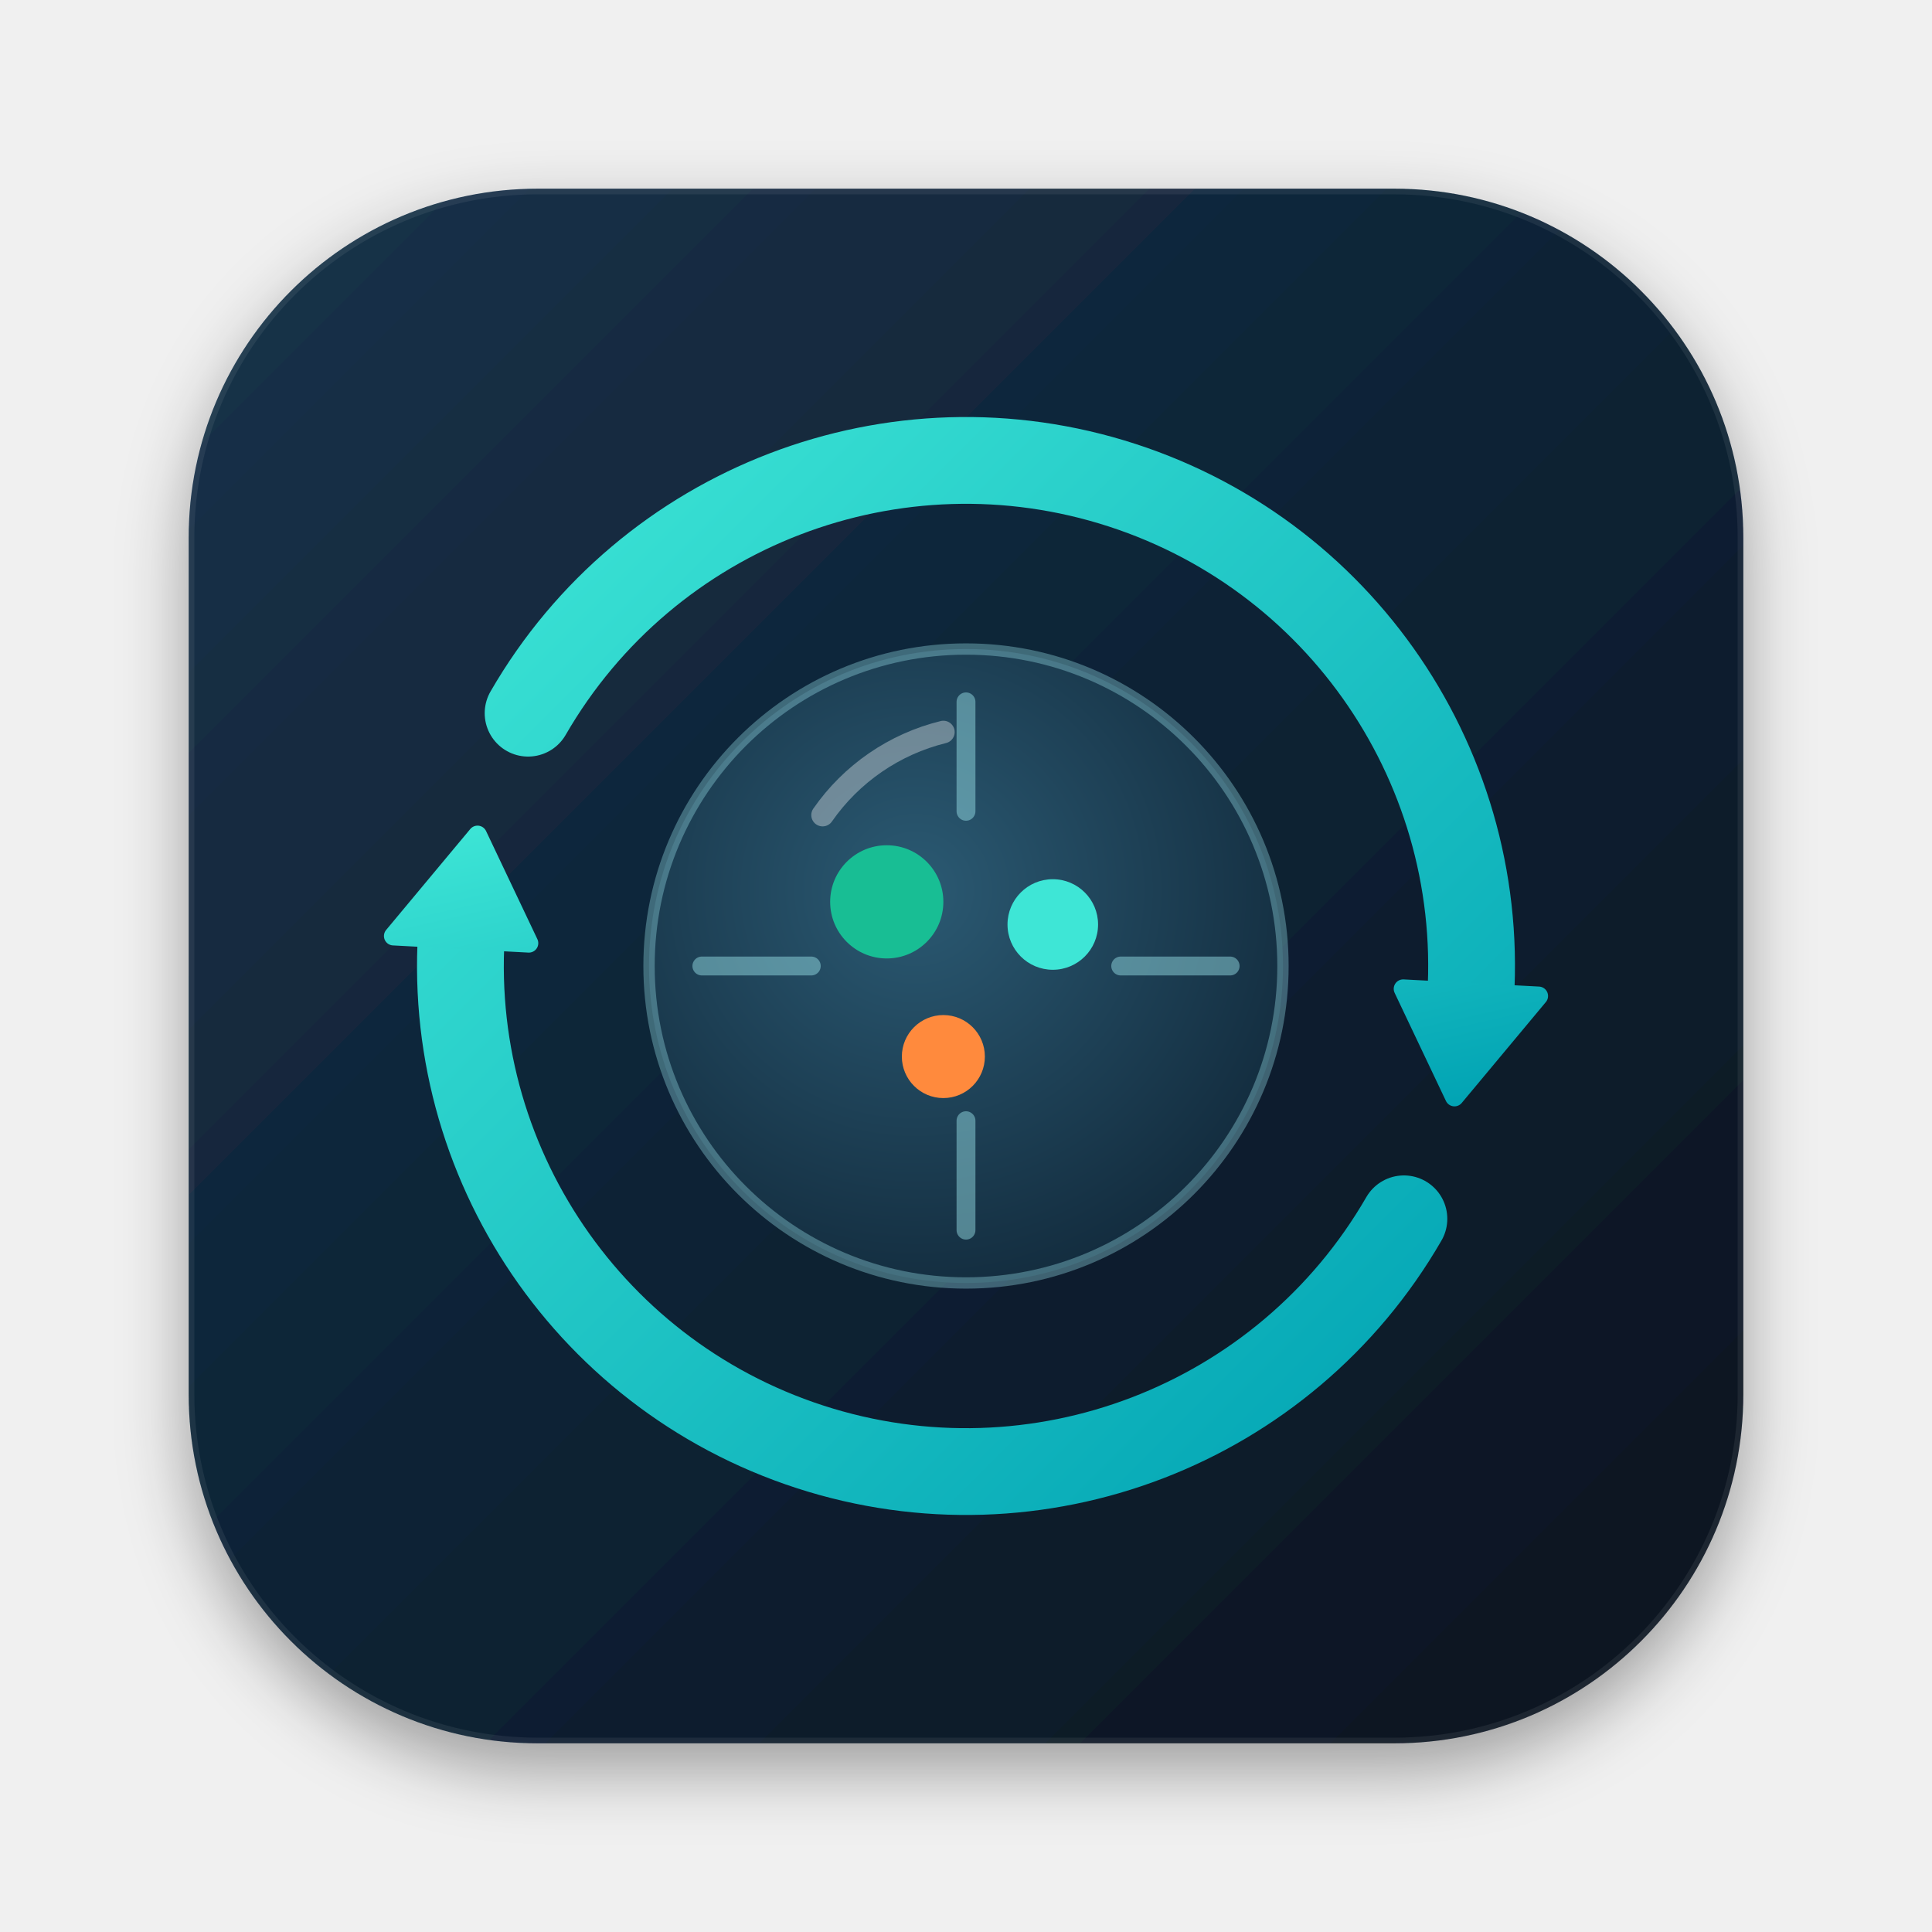
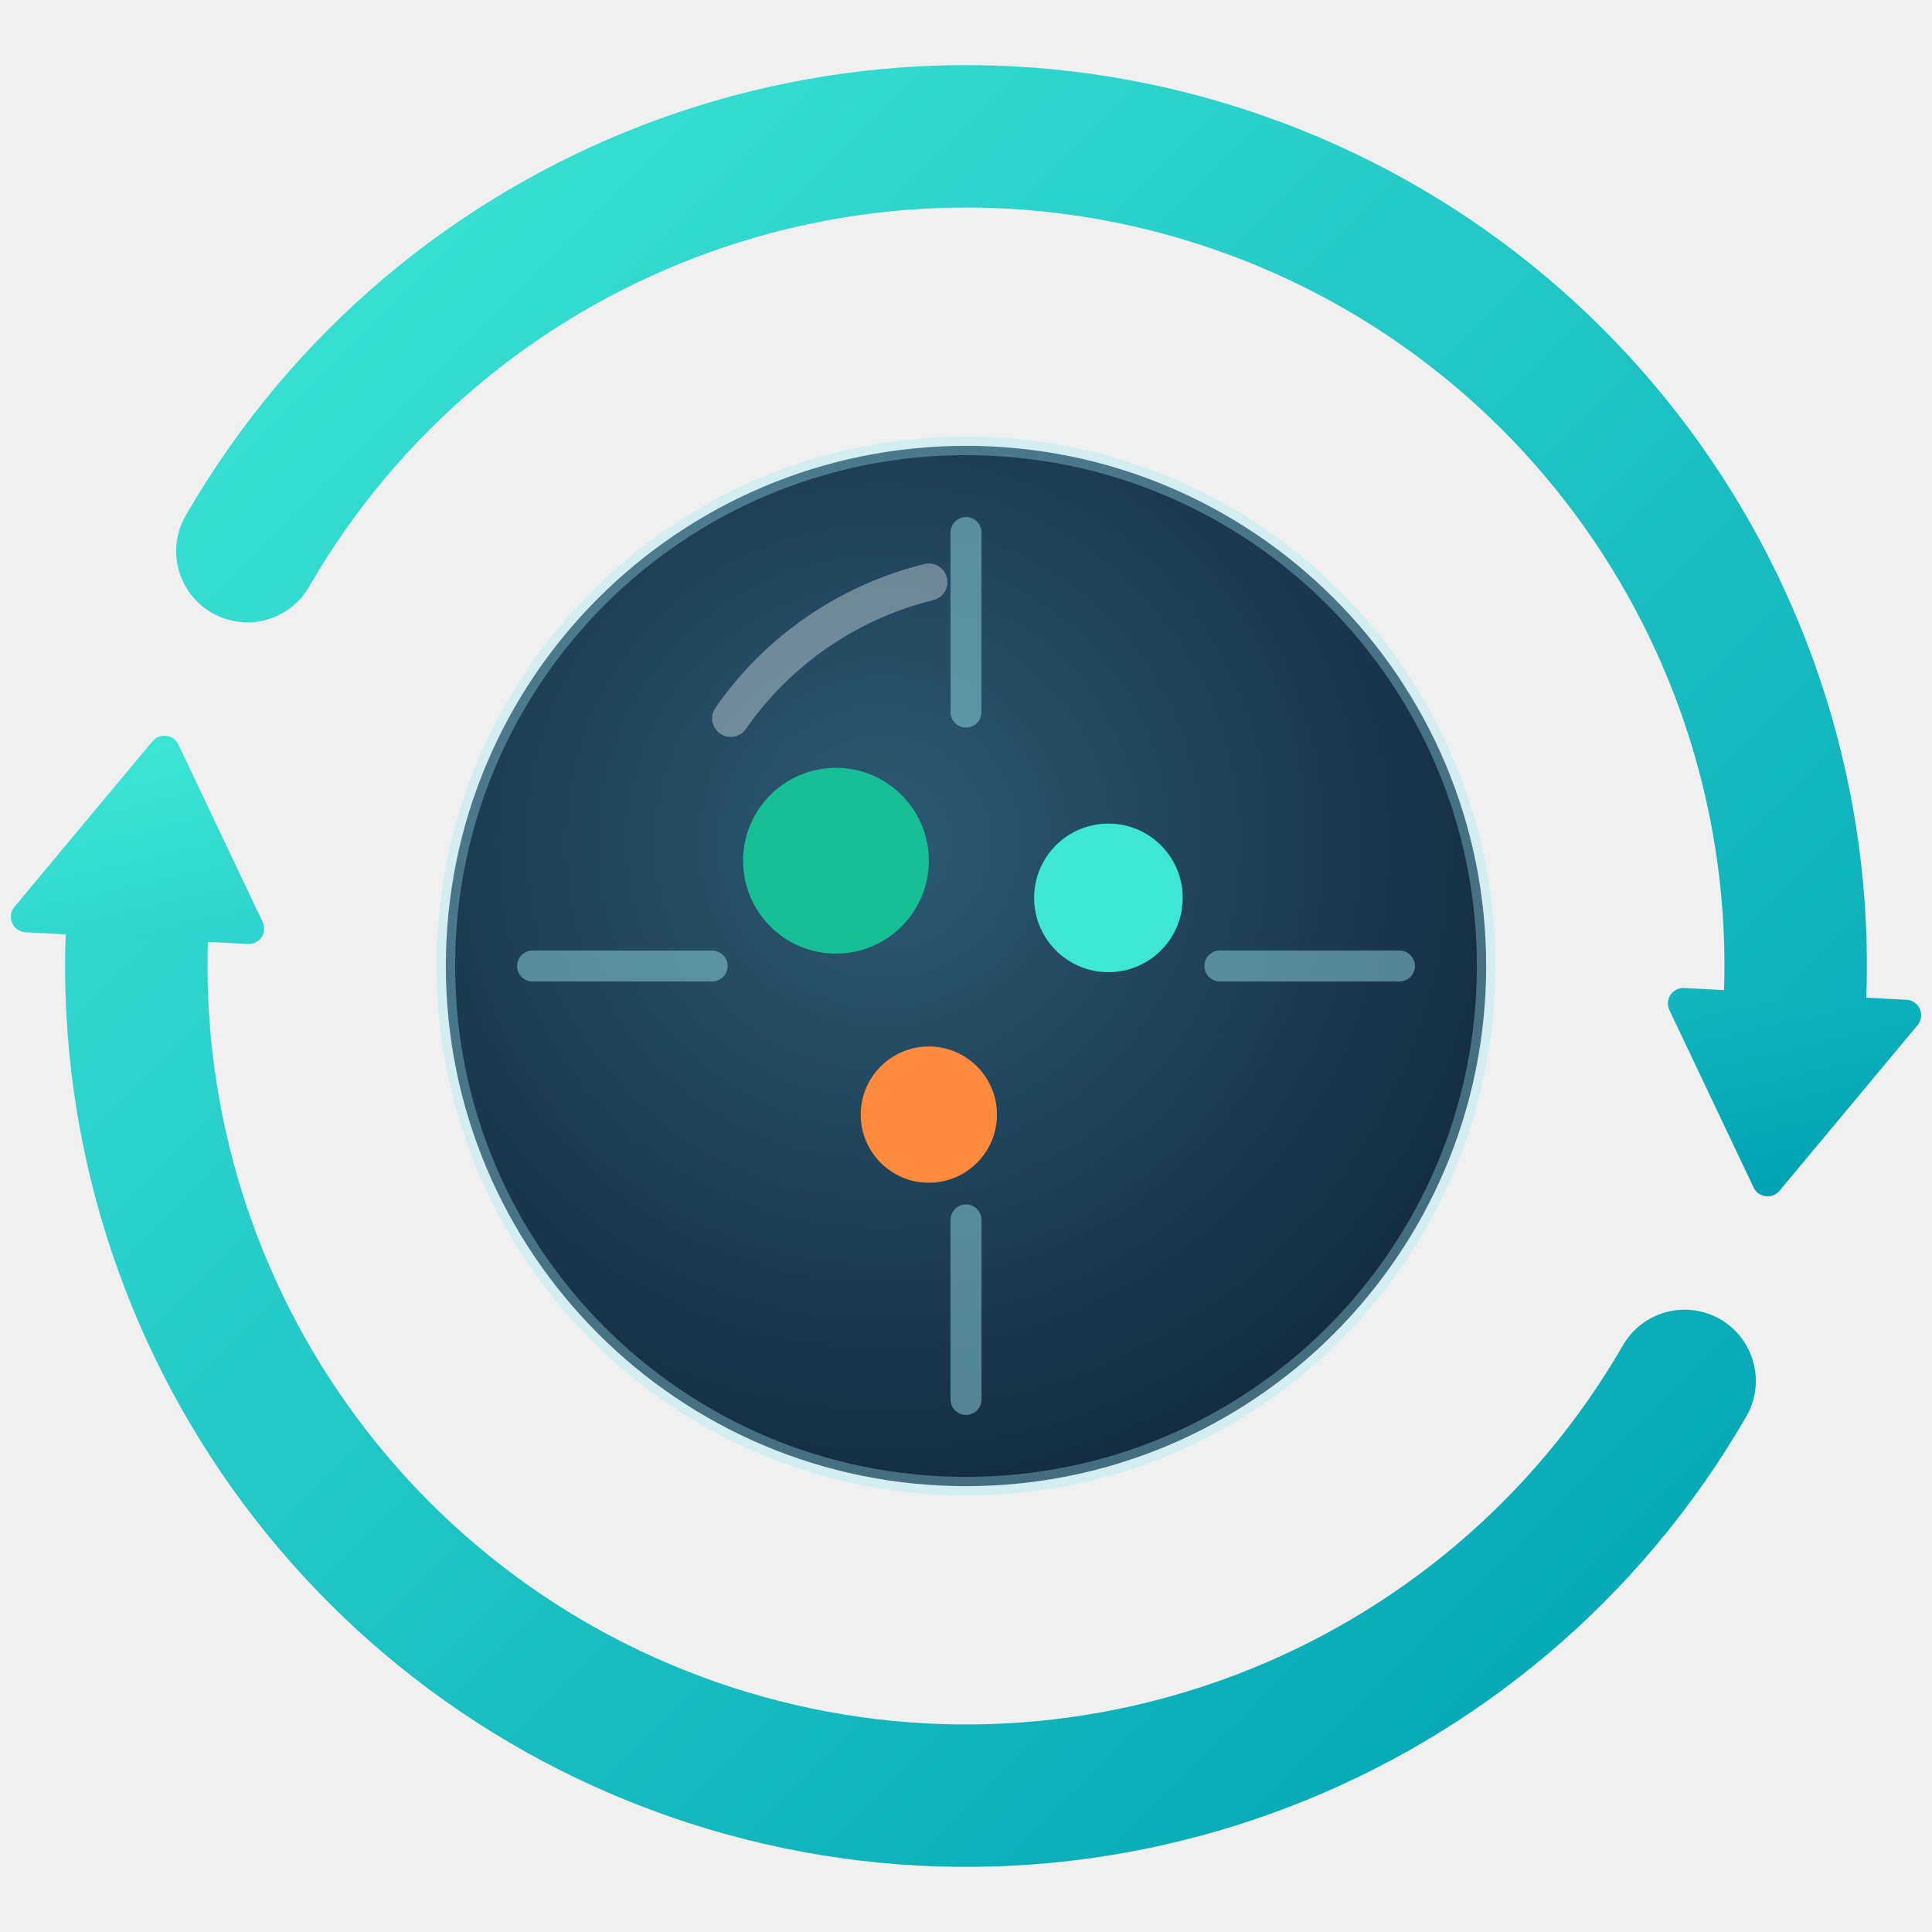
- <svg xmlns="http://www.w3.org/2000/svg" width="1024" height="1024" viewBox="0 0 1024 1024">
+ <svg xmlns="http://www.w3.org/2000/svg" width="64" height="64" viewBox="200 200 624 624">
  <defs>
    <linearGradient id="bg" x1="0" y1="0" x2="1" y2="1">
      <stop offset="0" stop-color="#16324a" />
      <stop offset="1" stop-color="#08131f" />
    </linearGradient>
    <linearGradient id="ring" x1="0" y1="0" x2="1" y2="1">
      <stop offset="0" stop-color="#3ee6d6" />
      <stop offset="1" stop-color="#00a2b3" />
    </linearGradient>
    <radialGradient id="lens" cx=".42" cy=".38" r=".75">
      <stop offset="0" stop-color="#2b5a73" />
      <stop offset="1" stop-color="#0f2536" />
    </radialGradient>
    <filter id="sh" x="-10%" y="-10%" width="120%" height="130%">
      <feDropShadow dx="0" dy="14" stdDeviation="18" flood-color="#000" flood-opacity=".35" />
    </filter>
  </defs>
-   <rect x="100" y="100" width="824" height="824" rx="185" fill="url(#bg)" filter="url(#sh)" />
-   <rect x="101.5" y="101.5" width="821" height="821" rx="183.5" fill="none" stroke="#fff" stroke-opacity=".07" stroke-width="3" />
  <path d="M279.9,378.0 A268,268 0 0 1 778.5,540.0 M744.1,646.0 A268,268 0 0 1 245.5,484.0" fill="none" stroke="url(#ring)" stroke-width="46" stroke-linecap="round" />
  <path d="M770.9,581.4 L815.5,527.9 L743.7,524.1 Z M253.1,442.6 L208.5,496.1 L280.3,499.9 Z" fill="url(#ring)" stroke="url(#ring)" stroke-width="10" stroke-linejoin="round" />
  <circle cx="512" cy="512" r="168" fill="url(#lens)" stroke="#9fe9f0" stroke-opacity=".35" stroke-width="6" />
  <path d="M512 372 V430 M512 594 V652 M372 512 H430 M594 512 H652" stroke="#9fe9f0" stroke-opacity=".45" stroke-width="10" stroke-linecap="round" />
  <circle cx="470" cy="478" r="30" fill="#18be94" />
  <circle cx="558" cy="490" r="24" fill="#3ee6d6" />
  <circle cx="500" cy="560" r="22" fill="#ff8a3d" />
  <path d="M436 432 a110 110 0 0 1 64 -44" fill="none" stroke="#fff" stroke-opacity=".35" stroke-width="12" stroke-linecap="round" />
</svg>
